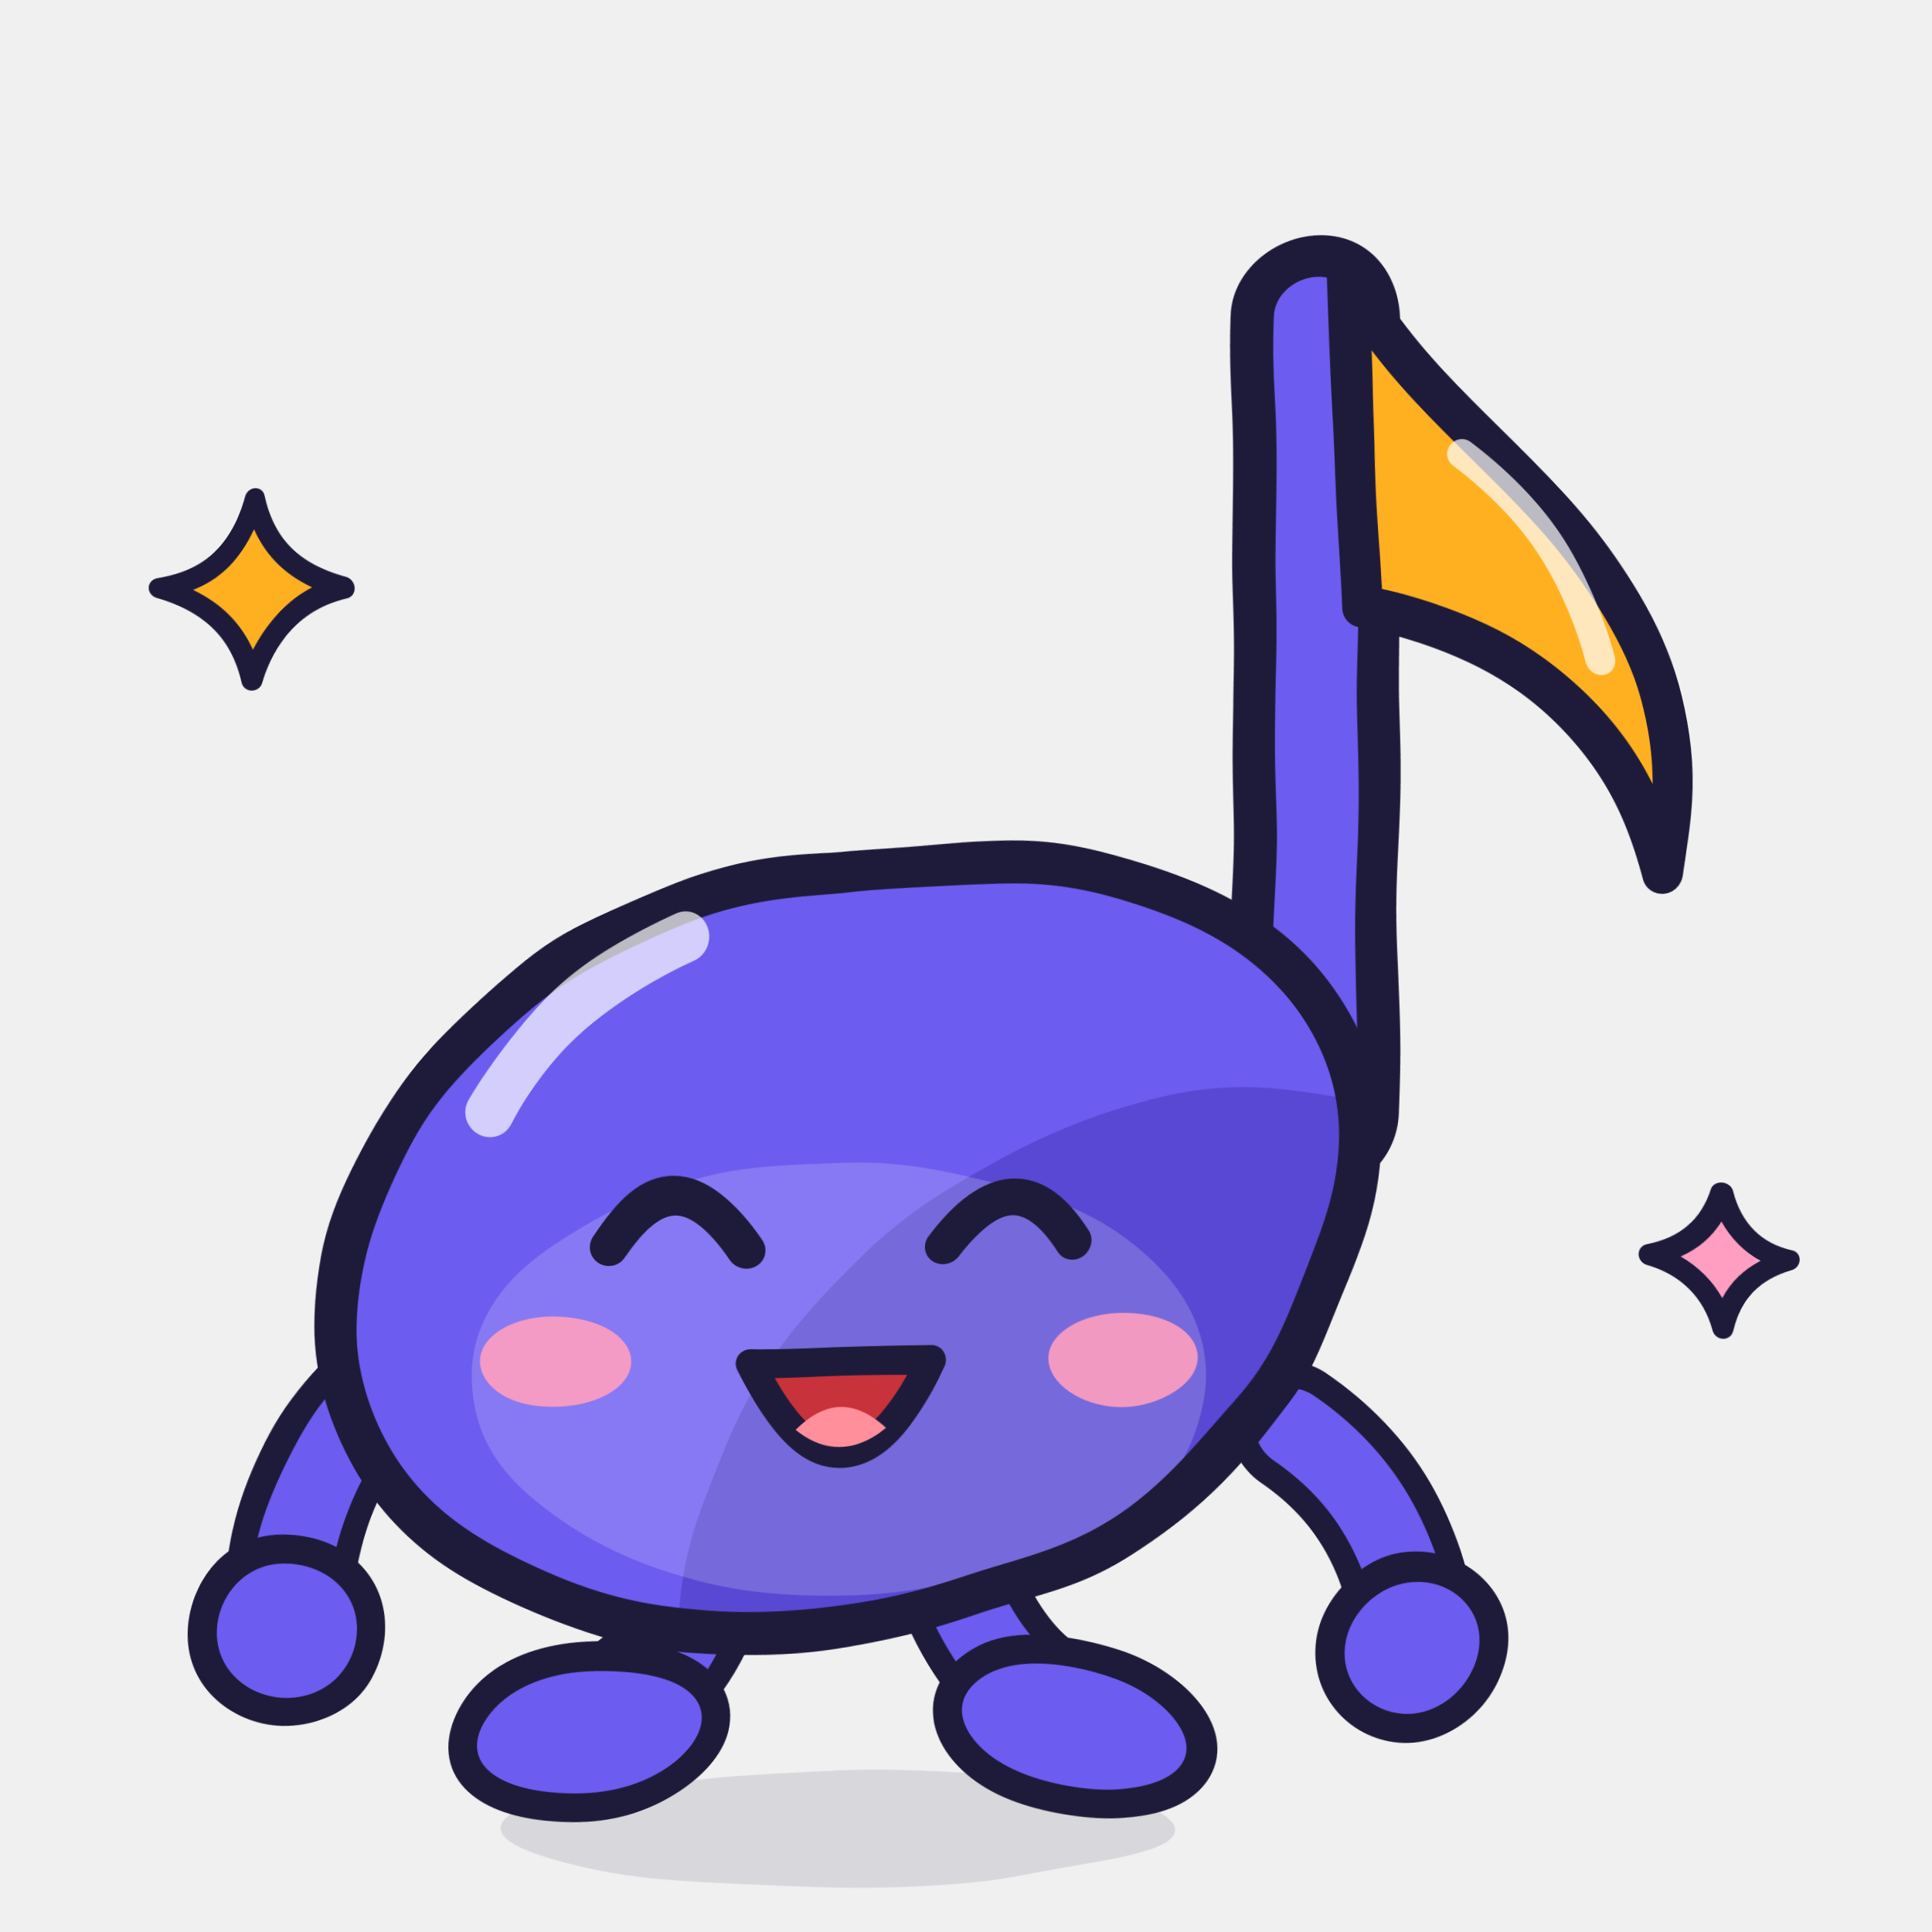
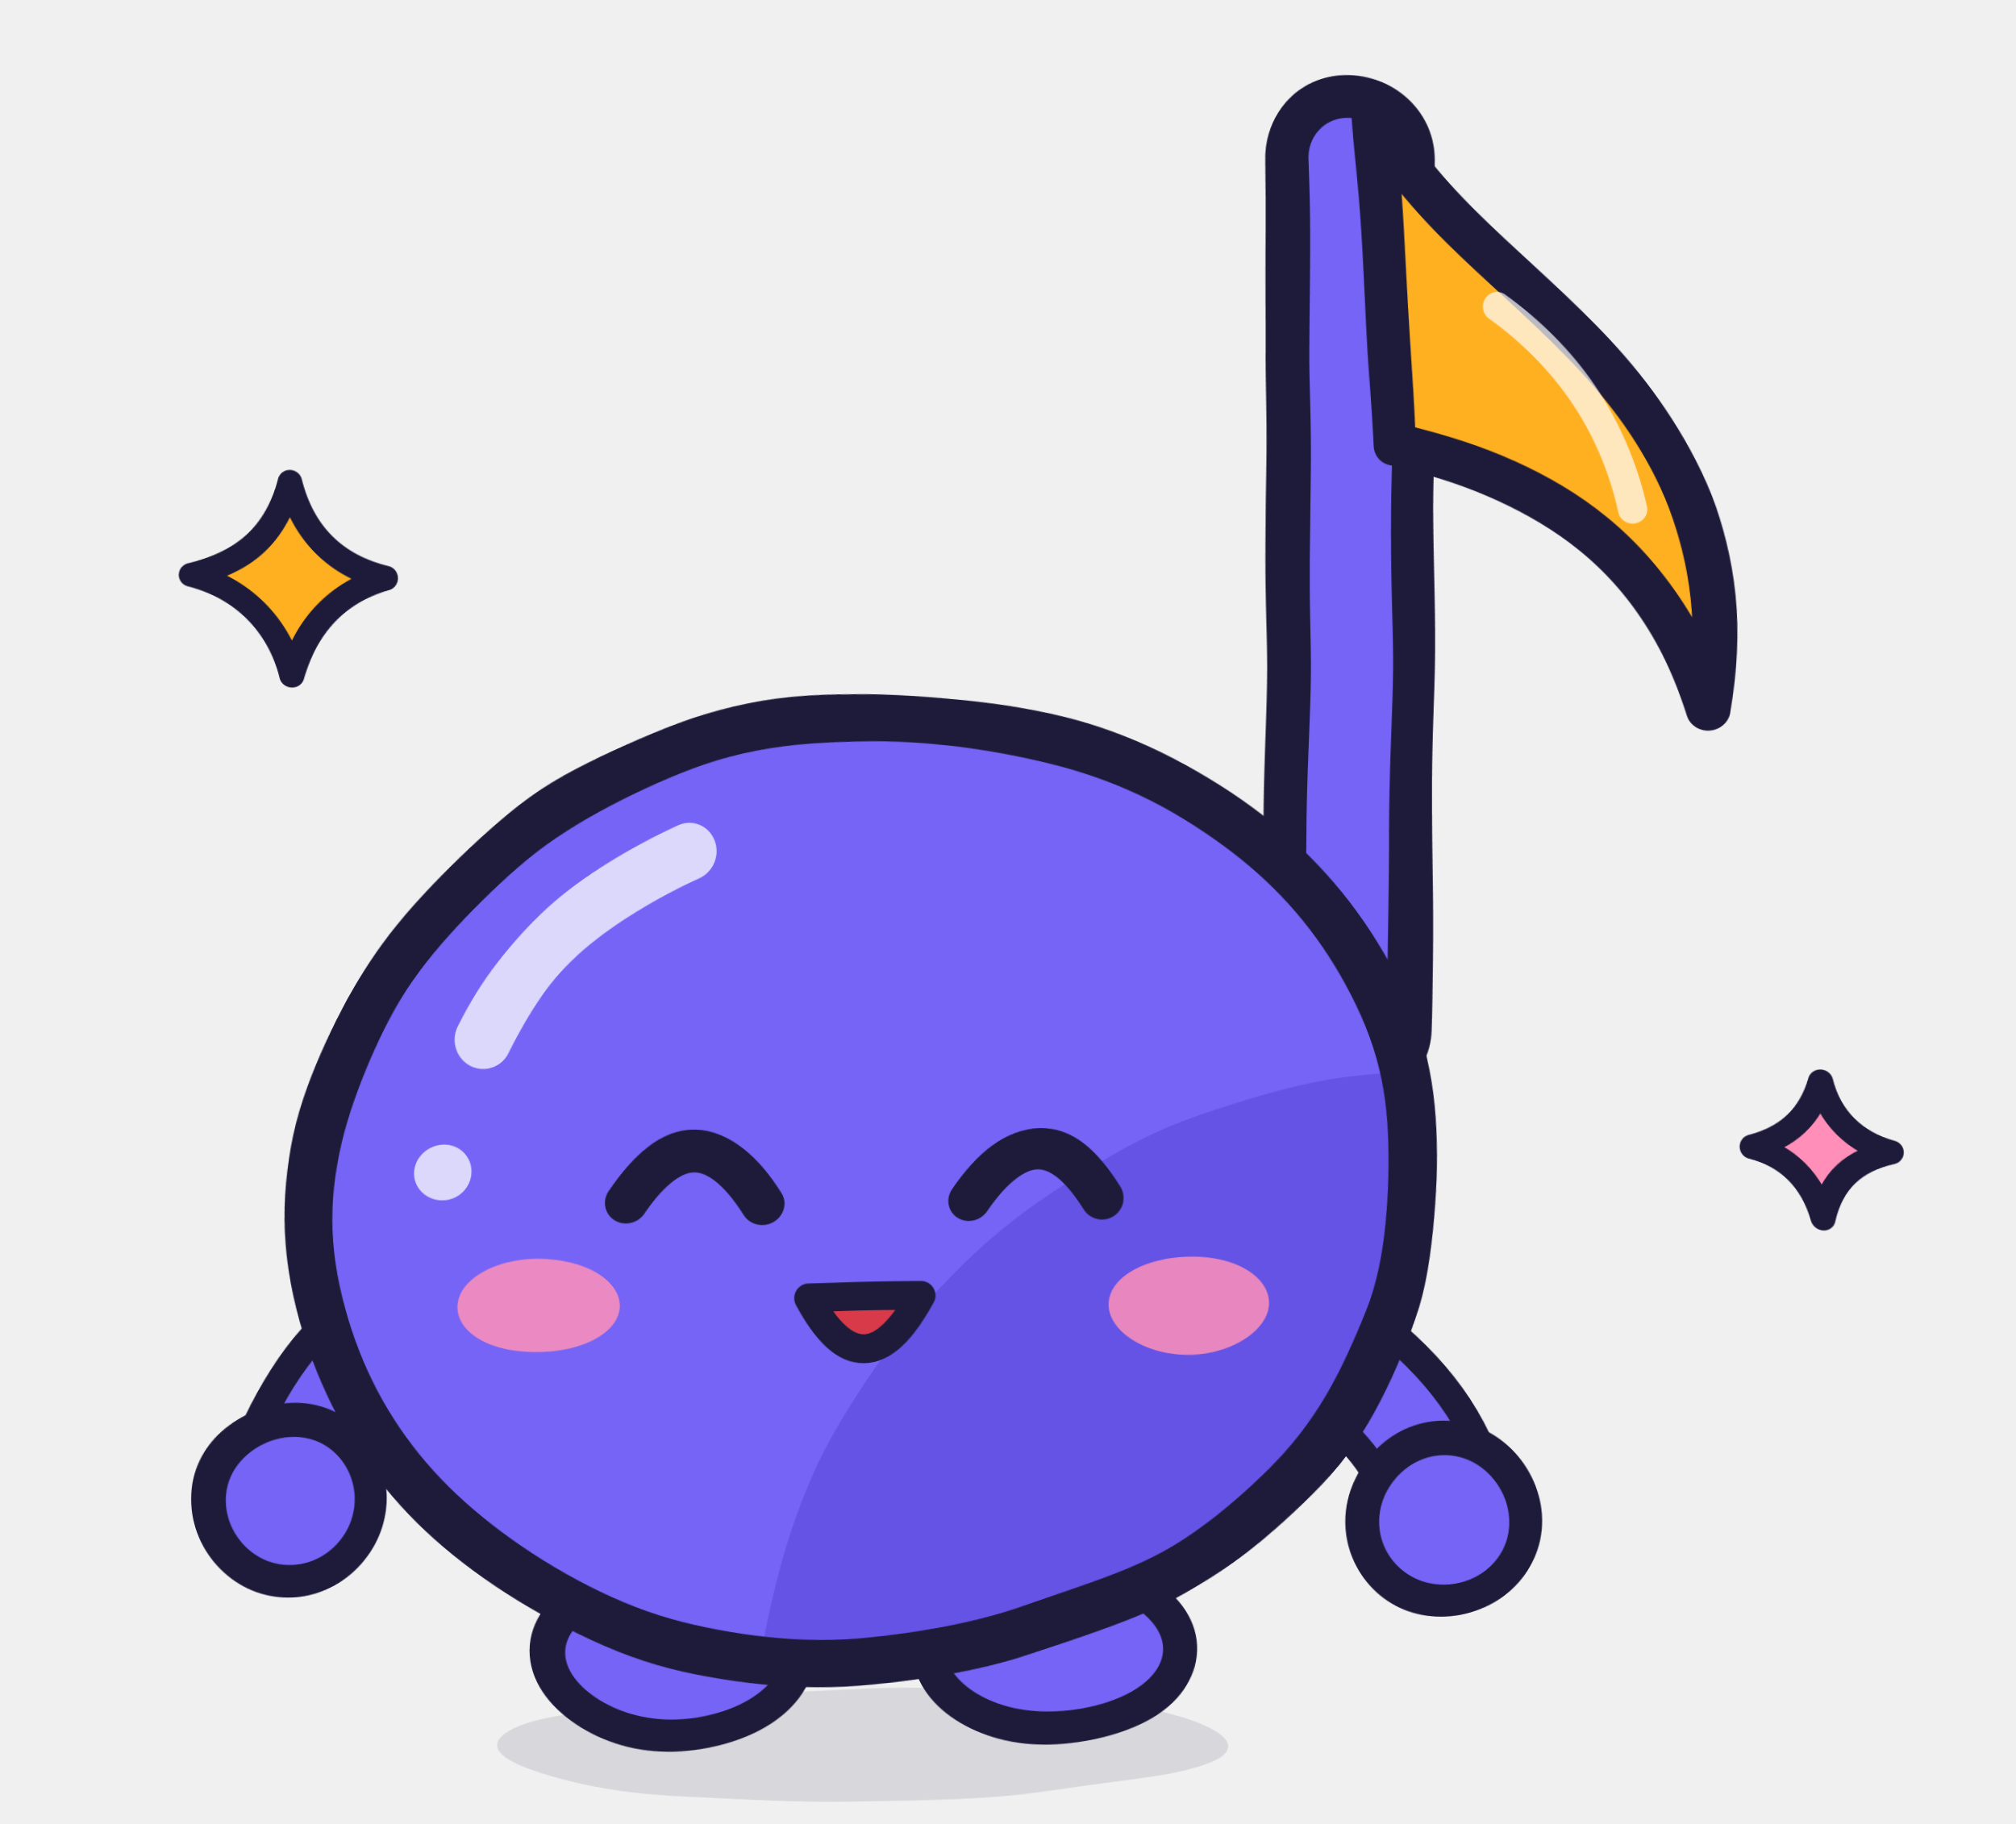
- <svg xmlns="http://www.w3.org/2000/svg" viewBox="0 0 230 230">
+ <svg xmlns="http://www.w3.org/2000/svg" viewBox="10 30 210 190">
  <defs>
    <filter id="w" x="-10%" y="-10%" width="120%" height="120%">
      <feTurbulence type="fractalNoise" baseFrequency="0.03" numOctaves="2" seed="7" />
-       <feDisplacementMap in="SourceGraphic" scale="2.6" />
+       <feDisplacementMap in="SourceGraphic" scale="2" />
    </filter>
    <clipPath id="c">
-       <path d="M100 104 C 136 98 162 112 162 136 C 162 166 132 192 96 194 C 62 196 40 180 40 158 C 40 128 66 108 100 104 Z" />
+       <ellipse cx="100" cy="154" rx="58" ry="49" transform="rotate(-8 100 154)" />
    </clipPath>
  </defs>
  <g filter="url(#w)">
-     <ellipse cx="100" cy="218" rx="40" ry="7" fill="#1e1b3a" opacity=".12" />
-     <rect x="149" y="30" width="15" height="110" rx="7.5" fill="#6d5cf0" stroke="#1e1b3a" stroke-width="5" />
-     <path d="M160 32 C 172 56 204 64 198 104 C 192 84 180 76 162 72 Z" fill="#ffb020" stroke="#1e1b3a" stroke-width="5" stroke-linejoin="round" />
-     <path d="M174 54 c8 6 14 14 16 24" stroke="#fff" stroke-width="3.5" stroke-linecap="round" fill="none" opacity=".7" />
-     <path d="M84 188 q-4 10 -10 14" stroke="#1e1b3a" stroke-width="15" stroke-linecap="round" fill="none" />
-     <path d="M84 188 q-4 10 -10 14" stroke="#6d5cf0" stroke-width="9" stroke-linecap="round" fill="none" />
-     <ellipse cx="70" cy="206" rx="15" ry="9" fill="#6d5cf0" stroke="#1e1b3a" stroke-width="3.5" transform="rotate(-12 70 206)" />
-     <path d="M114 188 q4 10 10 14" stroke="#1e1b3a" stroke-width="15" stroke-linecap="round" fill="none" />
-     <path d="M114 188 q4 10 10 14" stroke="#6d5cf0" stroke-width="9" stroke-linecap="round" fill="none" />
-     <ellipse cx="128" cy="206" rx="15" ry="9" fill="#6d5cf0" stroke="#1e1b3a" stroke-width="3.5" transform="rotate(12 128 206)" />
-     <path d="M48 164 q-14 10 -14 28" stroke="#1e1b3a" stroke-width="15" stroke-linecap="round" fill="none" />
-     <path d="M48 164 q-14 10 -14 28" stroke="#6d5cf0" stroke-width="9" stroke-linecap="round" fill="none" />
-     <circle cx="34" cy="194" r="10" fill="#6d5cf0" stroke="#1e1b3a" stroke-width="3.5" />
-     <path d="M154 170 q12 8 14 24" stroke="#1e1b3a" stroke-width="15" stroke-linecap="round" fill="none" />
-     <path d="M154 170 q12 8 14 24" stroke="#6d5cf0" stroke-width="9" stroke-linecap="round" fill="none" />
-     <circle cx="168" cy="196" r="10" fill="#6d5cf0" stroke="#1e1b3a" stroke-width="3.5" />
-     <path d="M100 104 C 136 98 162 112 162 136 C 162 166 132 192 96 194 C 62 196 40 180 40 158 C 40 128 66 108 100 104 Z" fill="#6d5cf0" />
+     <ellipse cx="100" cy="212" rx="38" ry="6" fill="#1e1b3a" opacity=".12" />
+     <rect x="144" y="40" width="13" height="104" rx="6.5" fill="#7564f5" stroke="#1e1b3a" stroke-width="4.5" />
+     <path d="M153 42 C 164 62 192 68 188 104 C 182 86 170 80 155 76 Z" fill="#ffb020" stroke="#1e1b3a" stroke-width="4.5" stroke-linejoin="round" />
+     <path d="M166 62 c7 5 12 12 14 21" stroke="#fff" stroke-width="3" stroke-linecap="round" fill="none" opacity=".7" />
+     <ellipse cx="80" cy="202" rx="13" ry="8.5" fill="#7564f5" stroke="#1e1b3a" stroke-width="3.5" />
+     <ellipse cx="120" cy="202" rx="13" ry="8.5" fill="#7564f5" stroke="#1e1b3a" stroke-width="3.5" />
+     <path d="M50 170 q-8 6 -10 14" stroke="#1e1b3a" stroke-width="14" stroke-linecap="round" fill="none" />
+     <path d="M50 170 q-8 6 -10 14" stroke="#7564f5" stroke-width="8" stroke-linecap="round" fill="none" />
+     <circle cx="40" cy="186" r="8.5" fill="#7564f5" stroke="#1e1b3a" stroke-width="3.5" />
+     <path d="M150 172 q8 6 10 14" stroke="#1e1b3a" stroke-width="14" stroke-linecap="round" fill="none" />
+     <path d="M150 172 q8 6 10 14" stroke="#7564f5" stroke-width="8" stroke-linecap="round" fill="none" />
+     <circle cx="160" cy="188" r="8.5" fill="#7564f5" stroke="#1e1b3a" stroke-width="3.5" />
+     <ellipse cx="100" cy="154" rx="58" ry="49" transform="rotate(-8 100 154)" fill="#7564f5" />
    <g clip-path="url(#c)">
-       <circle cx="150" cy="200" r="70" fill="#4334b5" opacity=".5" />
-       <ellipse cx="100" cy="164" rx="44" ry="26" fill="#ffffff" opacity=".18" />
+       <circle cx="160" cy="214" r="72" fill="#4f3fd0" opacity=".45" />
    </g>
-     <path d="M100 104 C 136 98 162 112 162 136 C 162 166 132 192 96 194 C 62 196 40 180 40 158 C 40 128 66 108 100 104 Z" fill="none" stroke="#1e1b3a" stroke-width="5" stroke-linejoin="round" />
-     <path d="M58 132 q8 -14 24 -20" stroke="#fff" stroke-width="6" stroke-linecap="round" fill="none" opacity=".7" />
-     <ellipse cx="66" cy="162" rx="9" ry="5.5" fill="#ff9ec0" opacity=".9" />
-     <ellipse cx="134" cy="162" rx="9" ry="5.5" fill="#ff9ec0" opacity=".9" />
-     <path d="M72 148 q8 -12 16 0" stroke="#1e1b3a" stroke-width="4.5" stroke-linecap="round" fill="none" />
-     <path d="M112 148 q8 -12 16 0" stroke="#1e1b3a" stroke-width="4.5" stroke-linecap="round" fill="none" />
-     <path d="M89 162 q11 22 22 0 z" fill="#c8323a" stroke="#1e1b3a" stroke-width="3.5" stroke-linejoin="round" />
-     <path d="M94.5 170 q5.5 -5 11 0 q-5.5 4.5 -11 0z" fill="#ff8f9a" />
-     <path d="M30 59 Q32.2 67.8 41 70 Q32.2 72.2 30 81 Q27.8 72.2 19 70 Q27.8 67.8 30 59z" fill="#ffb020" stroke="#1e1b3a" stroke-width="2.5" stroke-linejoin="round" />
-     <path d="M205 142 Q206.6 148.4 213 150 Q206.6 151.6 205 158 Q203.4 151.6 197 150 Q203.4 148.4 205 142z" fill="#ff9ec0" stroke="#1e1b3a" stroke-width="2.5" stroke-linejoin="round" />
+     <ellipse cx="100" cy="154" rx="58" ry="49" transform="rotate(-8 100 154)" fill="none" stroke="#1e1b3a" stroke-width="5" />
+     <path d="M60 138 q7 -13 22 -19" stroke="#fff" stroke-width="6" stroke-linecap="round" fill="none" opacity=".75" />
+     <circle cx="56" cy="152" r="3" fill="#fff" opacity=".75" />
+     <ellipse cx="66" cy="166" rx="8.5" ry="5" fill="#ff8fb8" opacity=".85" />
+     <ellipse cx="134" cy="166" rx="8.5" ry="5" fill="#ff8fb8" opacity=".85" />
+     <path d="M75 155 q7 -11 14 0" stroke="#1e1b3a" stroke-width="4.5" stroke-linecap="round" fill="none" />
+     <path d="M111 155 q7 -11 14 0" stroke="#1e1b3a" stroke-width="4.5" stroke-linecap="round" fill="none" />
+     <path d="M94 165 q6 11 12 0 z" fill="#d93a4a" stroke="#1e1b3a" stroke-width="3" stroke-linejoin="round" />
+     <path d="M40 80 Q42.0 88.0 50 90 Q42.0 92.0 40 100 Q38.0 92.0 30 90 Q38.0 88.0 40 80z" fill="#ffb020" stroke="#1e1b3a" stroke-width="2.5" stroke-linejoin="round" />
+     <path d="M200 143 Q201.4 148.6 207 150 Q201.4 151.4 200 157 Q198.6 151.4 193 150 Q198.6 148.6 200 143z" fill="#ff8fb8" stroke="#1e1b3a" stroke-width="2.5" stroke-linejoin="round" />
  </g>
</svg>
